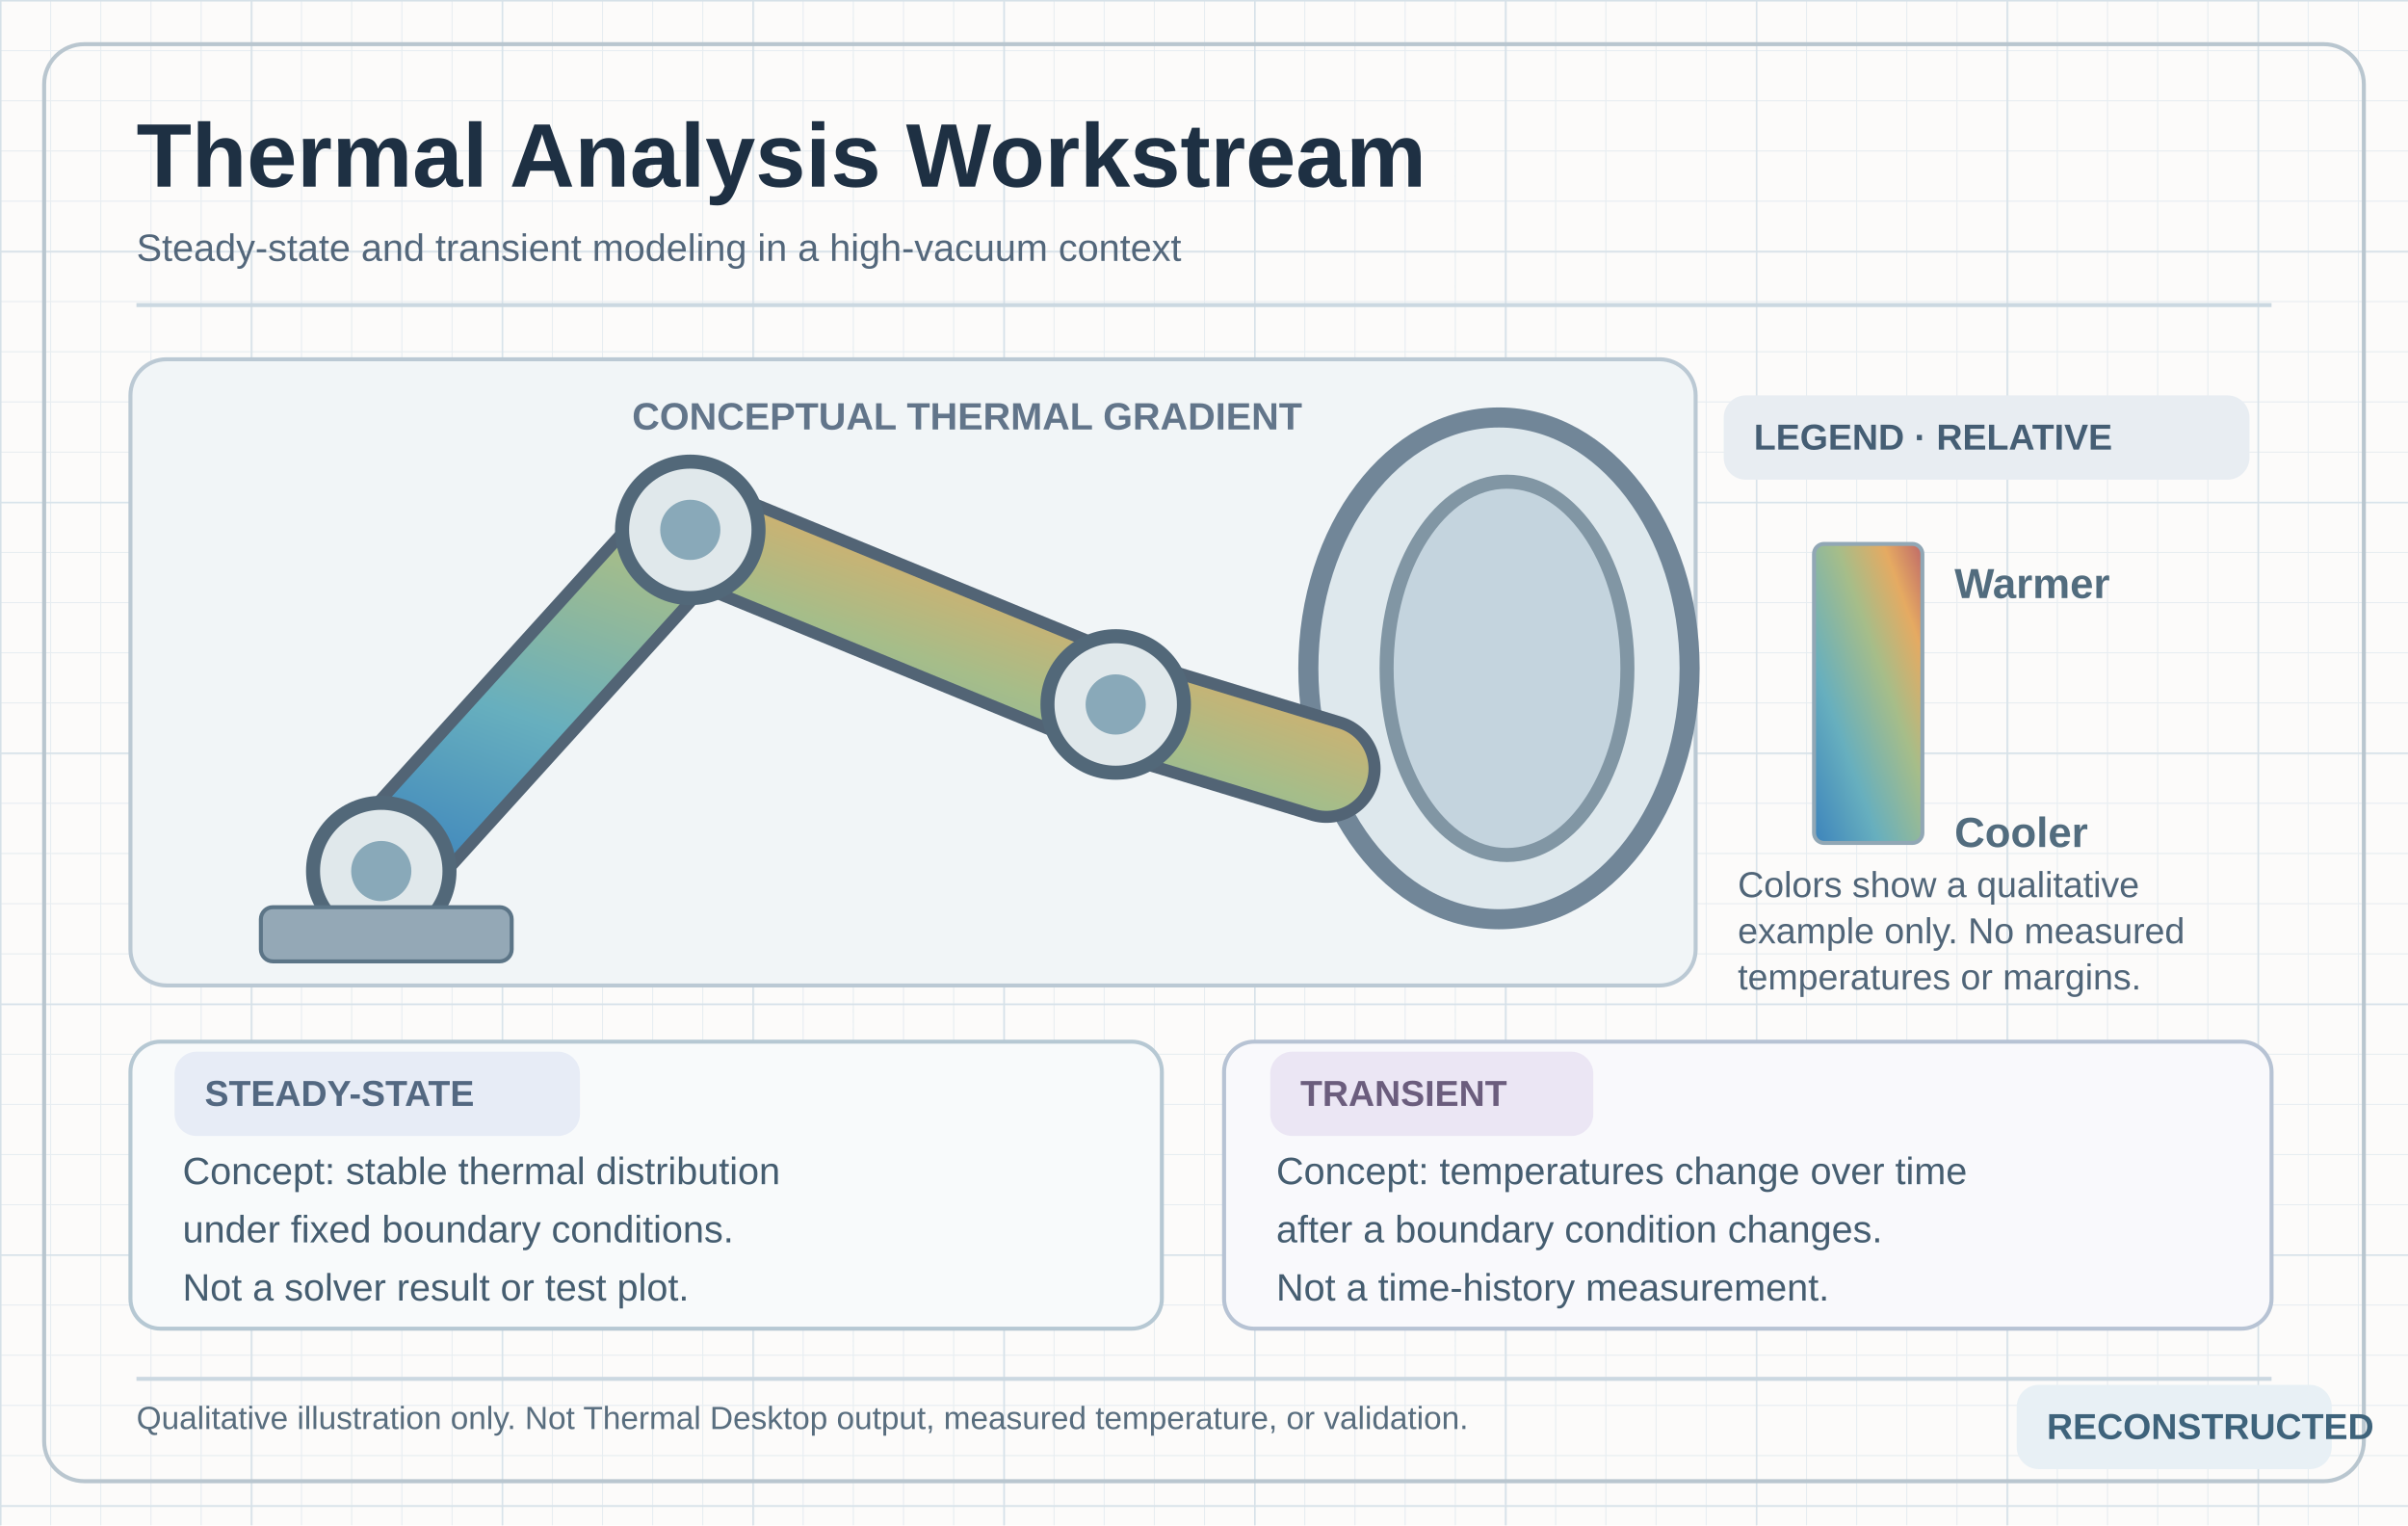
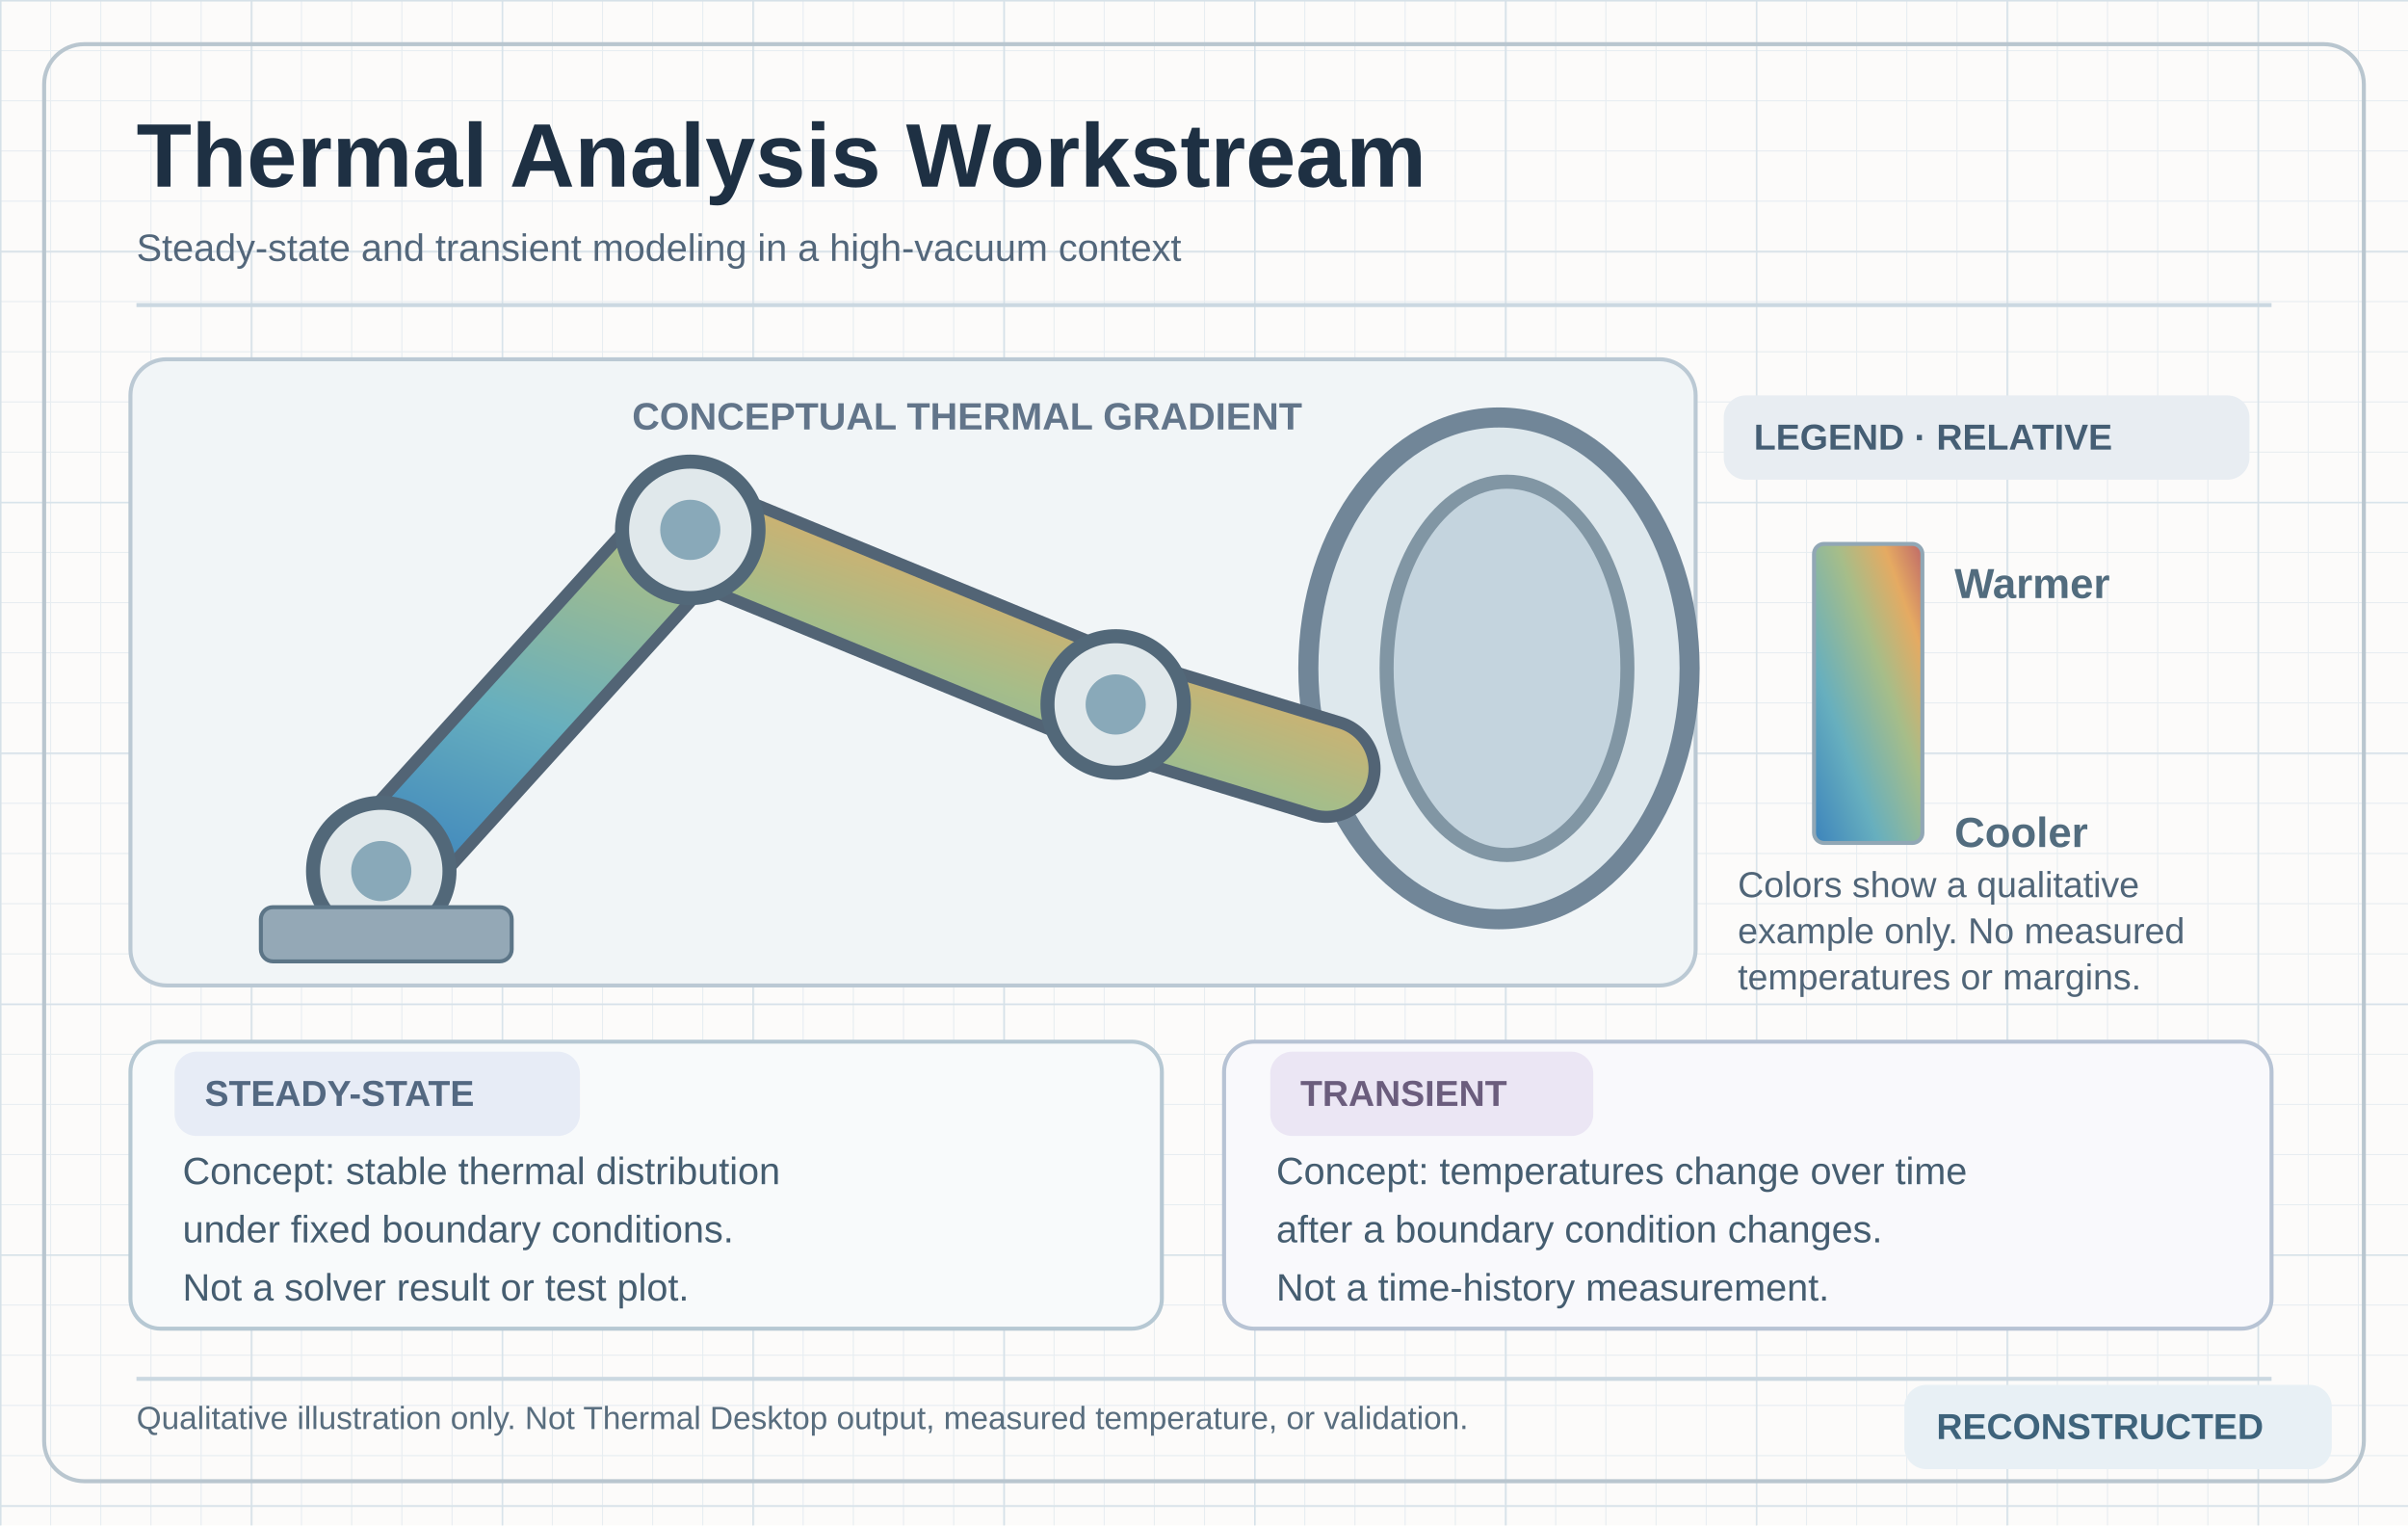
<svg xmlns="http://www.w3.org/2000/svg" width="1200" height="760" viewBox="0 0 1200 760" role="img" aria-labelledby="t-thermal d-thermal">
  <defs>
    <pattern id="grid-thermal" width="25" height="25" patternUnits="userSpaceOnUse">
      <path d="M25 0H0V25" fill="none" stroke="#e7edf1" stroke-width="1" />
    </pattern>
    <pattern id="major-thermal" width="125" height="125" patternUnits="userSpaceOnUse">
      <path d="M125 0H0V125" fill="none" stroke="#d6e1e8" stroke-width="1.5" />
    </pattern>
    <linearGradient id="panel-thermal" x1="0" x2="1" y1="0" y2="1">
      <stop offset="0" stop-color="#fffdfc" />
      <stop offset="1" stop-color="#f4f8fa" />
    </linearGradient>
  </defs>
  <rect width="1200" height="760" fill="#fcfbfa" />
  <rect width="1200" height="760" fill="url(#grid-thermal)" />
  <rect width="1200" height="760" fill="url(#major-thermal)" />
  <rect x="22" y="22" width="1156" height="716" rx="20" fill="none" stroke="#b9c6cf" stroke-width="2" />
  <text x="68" y="93" font-family="Arial,Helvetica,sans-serif" font-size="45" fill="#1e3043" font-weight="700" text-anchor="start">Thermal Analysis Workstream</text>
  <text x="68" y="130" font-family="Arial,Helvetica,sans-serif" font-size="19" fill="#53677b" font-weight="400" text-anchor="start">Steady-state and transient modeling in a high-vacuum context</text>
  <line x1="68" y1="152" x2="1132" y2="152" stroke="#cbd8e1" stroke-width="2" />
  <defs>
    <linearGradient id="temp" x1="0" x2="1" y1="1" y2="0">
      <stop offset="0%" stop-color="#3c83bc" />
      <stop offset="30%" stop-color="#67afbe" />
      <stop offset="60%" stop-color="#a6bd89" />
      <stop offset="82%" stop-color="#e5aa62" />
      <stop offset="100%" stop-color="#be6869" />
    </linearGradient>
  </defs>
  <rect x="65" y="179" width="780" height="312" rx="18" fill="#f1f5f7" stroke="#bbc9d4" stroke-width="2" />
  <ellipse cx="747" cy="333" rx="95" ry="125" fill="#dee8ed" stroke="#718698" stroke-width="10" />
  <ellipse cx="751" cy="333" rx="60" ry="93" fill="#c4d4de" stroke="#8196a4" stroke-width="7" />
  <path d="M190 434L344 264L556 351L661 383" fill="none" stroke="#526475" stroke-width="54" stroke-linecap="round" stroke-linejoin="round" />
  <path d="M190 434L344 264L556 351L661 383" fill="none" stroke="url(#temp)" stroke-width="42" stroke-linecap="round" stroke-linejoin="round" />
  <circle cx="190" cy="434" r="34" fill="#e0e8eb" stroke="#526879" stroke-width="7" />
  <circle cx="190" cy="434" r="15" fill="#89a9b9" />
  <circle cx="344" cy="264" r="34" fill="#e0e8eb" stroke="#526879" stroke-width="7" />
  <circle cx="344" cy="264" r="15" fill="#89a9b9" />
  <circle cx="556" cy="351" r="34" fill="#e0e8eb" stroke="#526879" stroke-width="7" />
  <circle cx="556" cy="351" r="15" fill="#89a9b9" />
  <rect x="130" y="452" width="125" height="27" rx="6" fill="#94a8b6" stroke="#5c7587" stroke-width="2" />
  <text x="315" y="214" font-family="Arial,Helvetica,sans-serif" font-size="19" fill="#62758a" font-weight="700" text-anchor="start">CONCEPTUAL THERMAL GRADIENT</text>
  <rect x="860" y="198" width="260" height="40" rx="10" fill="#e8edf2" stroke="#e8edf2" stroke-width="2" />
  <text x="874" y="224" font-family="Arial,Helvetica,sans-serif" font-size="18" fill="#455e74" font-weight="700" text-anchor="start">LEGEND · RELATIVE</text>
  <rect x="904" y="271" width="54" height="149" rx="5" fill="url(#temp)" stroke="#91a7b5" stroke-width="2" />
  <text x="974" y="298" font-family="Arial,Helvetica,sans-serif" font-size="21" fill="#526c7e" font-weight="600" text-anchor="start">Warmer</text>
  <text x="974" y="422" font-family="Arial,Helvetica,sans-serif" font-size="21" fill="#526c7e" font-weight="600" text-anchor="start">Cooler</text>
  <text x="866" y="447" font-family="Arial,Helvetica,sans-serif" font-size="18" fill="#506578" font-weight="400" text-anchor="start">Colors show a qualitative</text>
  <text x="866" y="470" font-family="Arial,Helvetica,sans-serif" font-size="18" fill="#506578" font-weight="400" text-anchor="start">example only. No measured</text>
  <text x="866" y="493" font-family="Arial,Helvetica,sans-serif" font-size="18" fill="#506578" font-weight="400" text-anchor="start">temperatures or margins.</text>
  <rect x="65" y="519" width="514" height="143" rx="15" fill="#f8fafb" stroke="#b6c8d3" stroke-width="2" />
  <rect x="88" y="525" width="200" height="40" rx="10" fill="#e7ecf6" stroke="#e7ecf6" stroke-width="2" />
  <text x="102" y="551" font-family="Arial,Helvetica,sans-serif" font-size="18" fill="#536881" font-weight="700" text-anchor="start">STEADY-STATE</text>
  <text x="91" y="590" font-family="Arial,Helvetica,sans-serif" font-size="19" fill="#455d70" font-weight="500" text-anchor="start">Concept: stable thermal distribution</text>
  <text x="91" y="619" font-family="Arial,Helvetica,sans-serif" font-size="19" fill="#455d70" font-weight="500" text-anchor="start">under fixed boundary conditions.</text>
  <text x="91" y="648" font-family="Arial,Helvetica,sans-serif" font-size="19" fill="#455d70" font-weight="500" text-anchor="start">Not a solver result or test plot.</text>
  <rect x="610" y="519" width="522" height="143" rx="15" fill="#f9f9fc" stroke="#b7c3d4" stroke-width="2" />
  <rect x="634" y="525" width="159" height="40" rx="10" fill="#ebe6f4" stroke="#ebe6f4" stroke-width="2" />
  <text x="648" y="551" font-family="Arial,Helvetica,sans-serif" font-size="18" fill="#6b5d7d" font-weight="700" text-anchor="start">TRANSIENT</text>
  <text x="636" y="590" font-family="Arial,Helvetica,sans-serif" font-size="19" fill="#455d70" font-weight="500" text-anchor="start">Concept: temperatures change over time</text>
  <text x="636" y="619" font-family="Arial,Helvetica,sans-serif" font-size="19" fill="#455d70" font-weight="500" text-anchor="start">after a boundary condition changes.</text>
  <text x="636" y="648" font-family="Arial,Helvetica,sans-serif" font-size="19" fill="#455d70" font-weight="500" text-anchor="start">Not a time-history measurement.</text>
  <line x1="68" y1="687" x2="1132" y2="687" stroke="#cbd8e1" stroke-width="2" />
  <text x="68" y="712" font-family="Arial,Helvetica,sans-serif" font-size="16" fill="#586d7e" font-weight="500" text-anchor="start">Qualitative illustration only. Not Thermal Desktop output, measured temperature, or validation.</text>
-   <rect x="1006" y="691" width="155" height="40" rx="10" fill="#e8f0f5" stroke="#e8f0f5" stroke-width="2" />
-   <text x="1020" y="717" font-family="Arial,Helvetica,sans-serif" font-size="18" fill="#3e637b" font-weight="700" text-anchor="start">RECONSTRUCTED</text>
+   <rect x="950" y="691" width="211" height="40" rx="10" fill="#e8f0f5" stroke="#e8f0f5" stroke-width="2" />
+   <text x="965" y="717" font-family="Arial,Helvetica,sans-serif" font-size="18" fill="#3e637b" font-weight="700" text-anchor="start">RECONSTRUCTED</text>
</svg>
